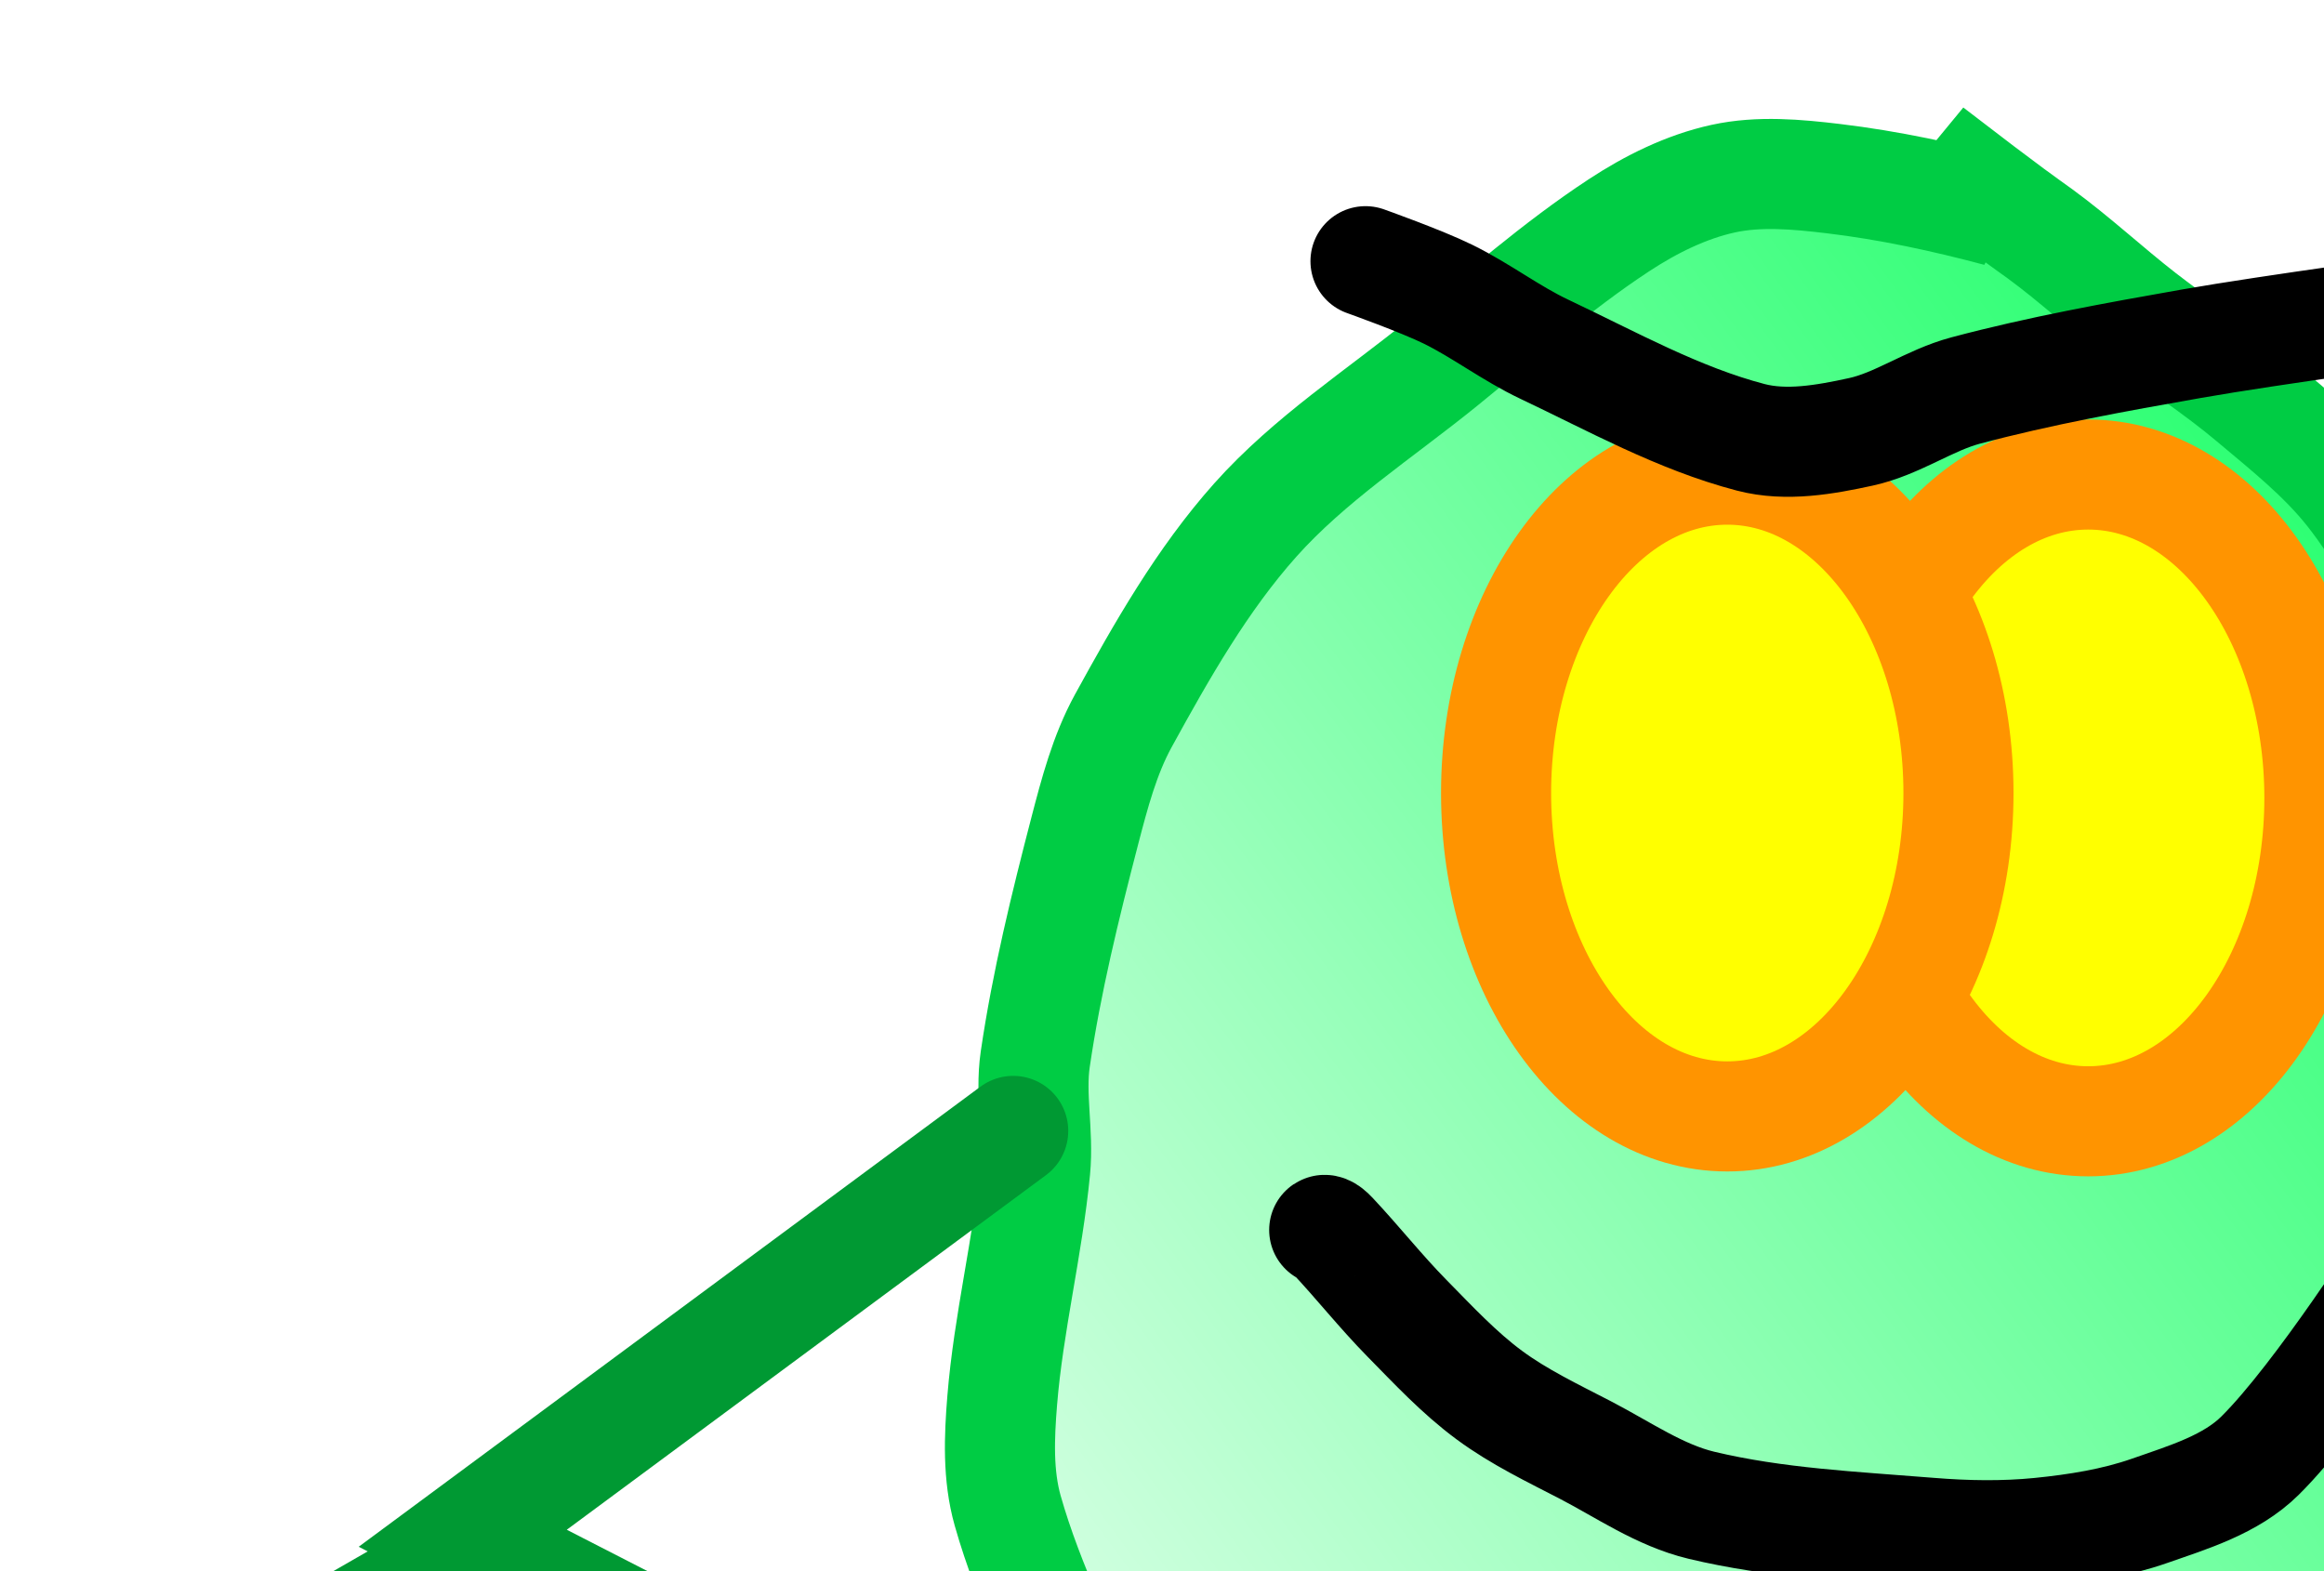
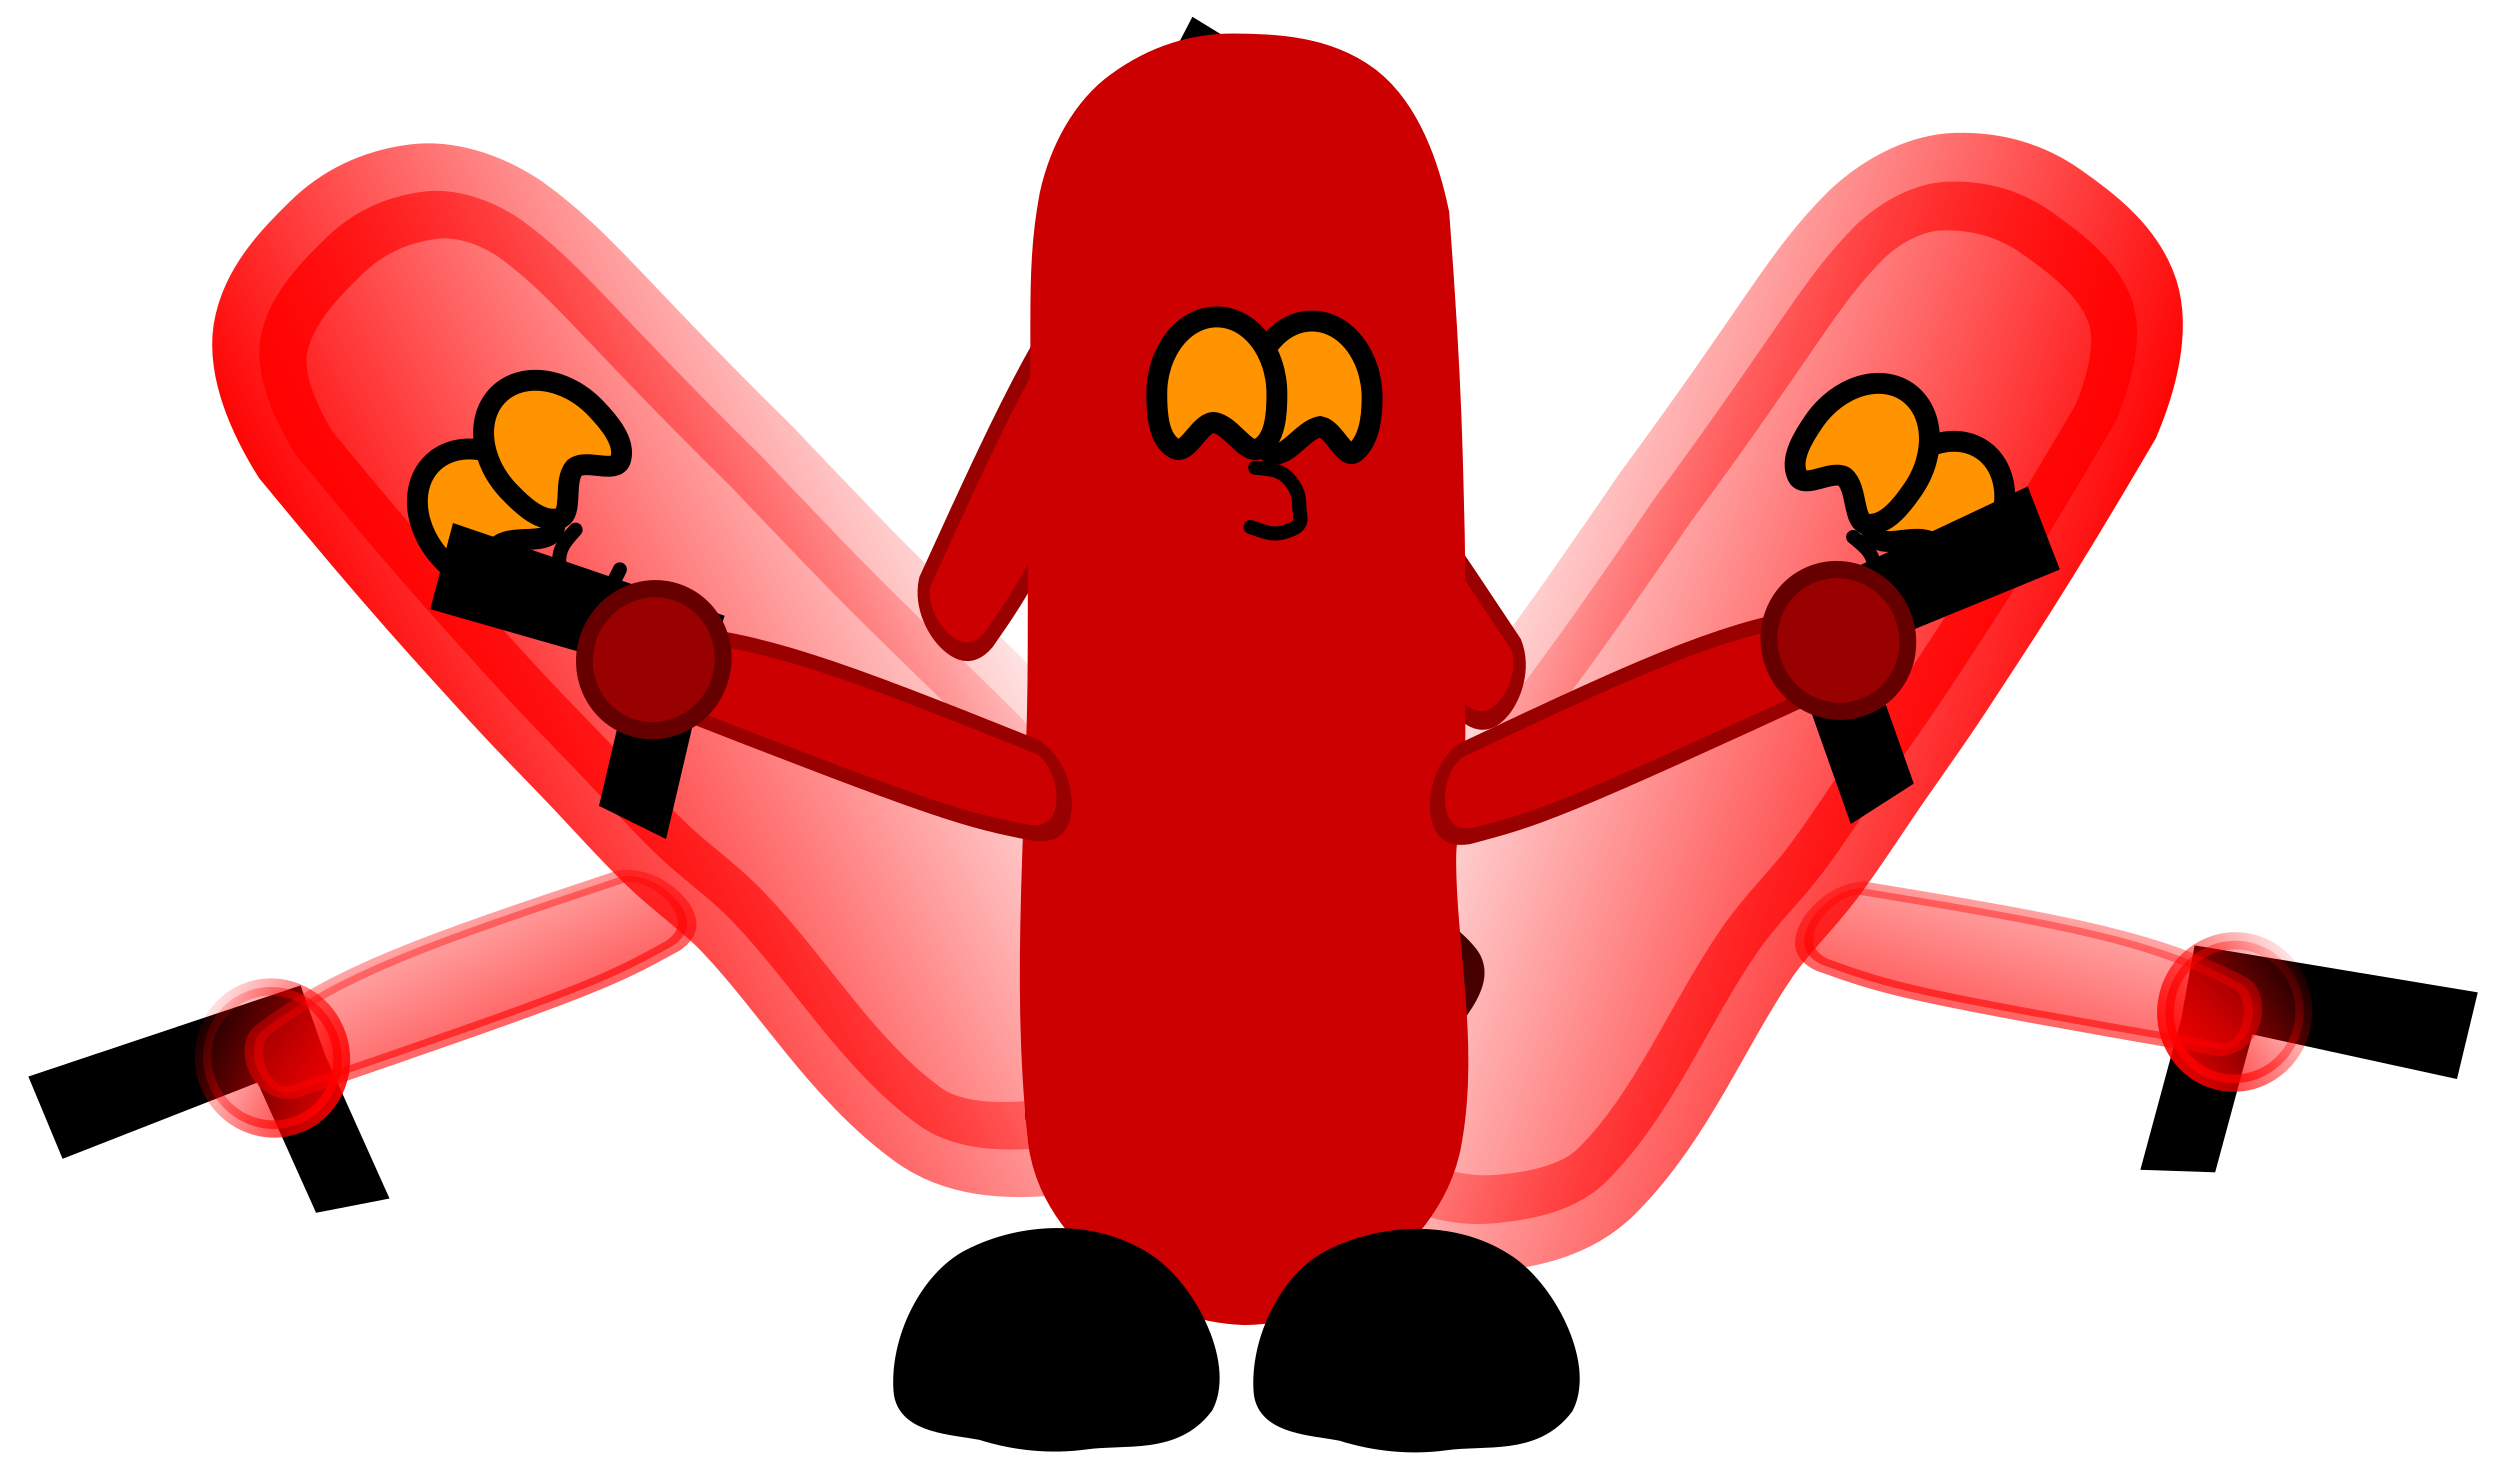
- <svg xmlns="http://www.w3.org/2000/svg" version="1.1" width="37" height="25" viewBox="-1 0 37 25">
+ <svg xmlns="http://www.w3.org/2000/svg" version="1.1" width="151" height="88" viewBox="0 0 151 88">
  <defs>
    <linearGradient id="grad_1" y2="1">
-       <stop offset="0" stop-color="#00FF55" stop-opacity="1" />
-       <stop offset="1" stop-color="#00FF55" stop-opacity="0" />
+       <stop offset="0" stop-color="#FF0000" stop-opacity="1" />
+       <stop offset="1" stop-color="#FF0000" stop-opacity="0" />
+     </linearGradient>
+     <linearGradient id="grad_2" y2="1">
+       <stop offset="0" stop-color="#FF0000" stop-opacity="1" />
+       <stop offset="1" stop-color="#FF0000" stop-opacity="0" />
+     </linearGradient>
+     <linearGradient id="grad_3" y2="1">
+       <stop offset="0" stop-color="#FF0000" stop-opacity="1" />
+       <stop offset="1" stop-color="#FF0000" stop-opacity="0" />
+     </linearGradient>
+     <linearGradient id="grad_4" y2="1">
+       <stop offset="0" stop-color="#FF0000" stop-opacity="1" />
+       <stop offset="1" stop-color="#FF0000" stop-opacity="0" />
+     </linearGradient>
+     <linearGradient id="grad_5" y2="1">
+       <stop offset="0" stop-color="#FF0000" stop-opacity="1" />
+       <stop offset="1" stop-color="#FF0000" stop-opacity="0" />
+     </linearGradient>
+     <linearGradient id="grad_6" y2="1">
+       <stop offset="0" stop-color="#FF0000" stop-opacity="1" />
+       <stop offset="1" stop-color="#FF0000" stop-opacity="0" />
+     </linearGradient>
+     <linearGradient id="grad_7" y2="1">
+       <stop offset="0" stop-color="#FF0000" stop-opacity="1" />
+       <stop offset="1" stop-color="#FF0000" stop-opacity="0" />
+     </linearGradient>
+     <linearGradient id="grad_8" y2="1">
+       <stop offset="0" stop-color="#FF0000" stop-opacity="1" />
+       <stop offset="1" stop-color="#FF0000" stop-opacity="0" />
+     </linearGradient>
+     <linearGradient id="grad_9" y2="1">
+       <stop offset="0" stop-color="#FF0000" stop-opacity="1" />
+       <stop offset="1" stop-color="#FF0000" stop-opacity="0" />
+     </linearGradient>
+     <linearGradient id="grad_10" y2="1">
+       <stop offset="0" stop-color="#FF0000" stop-opacity="1" />
+       <stop offset="1" stop-color="#FF0000" stop-opacity="0" />
+     </linearGradient>
+     <linearGradient id="grad_11" y2="1">
+       <stop offset="0" stop-color="#FF0000" stop-opacity="1" />
+       <stop offset="1" stop-color="#FF0000" stop-opacity="0" />
+     </linearGradient>
+     <linearGradient id="grad_12" y2="1">
+       <stop offset="0" stop-color="#FF0000" stop-opacity="1" />
+       <stop offset="1" stop-color="#FF0000" stop-opacity="0" />
    </linearGradient>
  </defs>
-   <g id="ID0.8511621891520917" transform="matrix(1.553015, 0, 0, 1.553015, -0.75, -0.75)">
-     <path id="ID0.3587041120044887" fill="url(#grad_1)" stroke="#00CC44" stroke-width="2" stroke-linecap="round" d="M 238.750 163 C 237.227 164.173 236.979 164.333 236.750 164.500 C 236.110 164.968 235.526 165.513 234.900 166 C 234.243 166.512 233.537 166.964 232.900 167.500 C 232.269 168.031 231.610 168.552 231.100 169.200 C 230.551 169.898 230.125 170.695 229.750 171.500 C 229.455 172.135 229.319 172.835 229.100 173.500 C 228.869 174.200 228.626 174.898 228.400 175.600 C 228.176 176.297 228.007 177.015 227.750 177.700 C 227.507 178.349 227.127 178.945 226.900 179.600 C 226.675 180.249 226.507 180.922 226.400 181.600 C 226.290 182.292 226.217 183 226.250 183.700 C 226.284 184.425 226.459 185.138 226.600 185.850 C 226.743 186.571 226.995 187.272 227.100 188 C 227.212 188.776 227.223 189.566 227.250 190.350 C 227.273 191.016 227.226 191.684 227.250 192.350 C 227.276 193.067 227.139 193.831 227.400 194.500 C 227.662 195.174 228.269 195.660 228.750 196.200 C 229.220 196.728 229.742 197.209 230.250 197.700 C 230.741 198.175 231.185 198.716 231.750 199.100 C 232.860 199.855 234.031 200.539 235.250 201.100 C 235.925 201.411 236.669 201.568 237.400 201.700 C 238.057 201.819 238.733 201.826 239.400 201.850 C 240.132 201.876 240.870 201.909 241.600 201.850 C 242.323 201.792 243.049 201.687 243.750 201.500 C 244.488 201.303 245.218 201.043 245.900 200.700 C 247.804 199.742 249.982 199.097 251.500 197.600 C 252.521 196.593 252.559 194.929 253.100 193.600 C 253.359 192.964 253.641 192.336 253.900 191.700 C 254.441 190.371 255.109 189.080 255.500 187.700 C 255.682 187.058 255.654 186.365 255.600 185.700 C 255.486 184.292 255.136 182.906 255 181.500 C 254.936 180.837 255.096 180.159 255 179.500 C 254.795 178.101 254.456 176.719 254.100 175.350 C 253.922 174.667 253.739 173.969 253.400 173.350 C 252.700 172.075 251.968 170.785 251 169.700 C 250.016 168.598 248.748 167.780 247.600 166.850 C 246.550 165.998 245.530 165.092 244.400 164.350 C 243.821 163.969 243.177 163.648 242.500 163.500 C 241.849 163.358 241.161 163.421 240.500 163.500 C 239.488 163.621 238.484 163.837 237.500 164.100 Z " transform="matrix(-0.5643072, 0, 0, 0.5643072, 154.35, -89.95)" />
-     <path id="ID0.7443890641443431" fill="none" stroke="#009933" stroke-width="2" stroke-linecap="round" d="M 255.400 180.800 L 265.400 188.200 L 261.500 190.200 L 259 196.600 " transform="matrix(-0.5643072, 0, 0, 0.5643072, 154.35, -89.95)" />
-     <path id="ID0.49578921450302005" fill="none" stroke="#009933" stroke-width="2" stroke-linecap="round" d="M 265.750 196.500 L 262.750 194.600 L 265.400 188.600 L 270.100 191.300 L 271.250 195.200 " transform="matrix(-0.5643072, 0, 0, 0.5643072, 154.35, -89.95)" />
-     <path id="ID0.5159912728704512" fill="none" stroke="#009933" stroke-width="2" stroke-linecap="round" d="M 227.750 178.800 L 219.400 183.500 L 214.100 182.300 L 210.250 187.350 " transform="matrix(-0.5643072, 0, 0, 0.5643072, 154.35, -89.95)" />
-     <path id="ID0.7139761378057301" fill="none" stroke="#009933" stroke-width="2" stroke-linecap="round" d="M 214.100 182.850 L 214 189.100 " transform="matrix(-0.5643072, 0, 0, 0.5643072, 154.35, -89.95)" />
-     <path id="ID0.8083316585980356" fill="none" stroke="#009933" stroke-width="2" stroke-linecap="round" d="M 218.750 183 L 218.400 190.700 " transform="matrix(-0.5643072, 0, 0, 0.5643072, 154.35, -89.95)" />
-     <path id="ID0.2335642226971686" fill="#FFFF00" stroke="#FF9400" stroke-width="2" d="M 237.200 169.850 C 238.359 169.850 239.409 170.508 240.169 171.572 C 240.929 172.635 241.400 174.104 241.400 175.725 C 241.400 177.346 240.929 178.815 240.169 179.878 C 239.409 180.942 238.359 181.600 237.200 181.600 C 236.041 181.600 234.991 180.942 234.231 179.878 C 233.471 178.815 233 177.346 233 175.725 C 233 174.104 233.471 172.635 234.231 171.572 C 234.991 170.508 236.041 169.850 237.200 169.850 Z " transform="matrix(-0.5643072, 0, 0, 0.5643072, 155.1, -90.5)" />
-     <path id="ID0.2335642226971686" fill="#FFFF00" stroke="#FF9400" stroke-width="2" d="M 237.200 169.850 C 238.359 169.850 239.409 170.508 240.169 171.572 C 240.929 172.635 241.400 174.104 241.400 175.725 C 241.400 177.346 240.929 178.815 240.169 179.878 C 239.409 180.942 238.359 181.600 237.200 181.600 C 236.041 181.600 234.991 180.942 234.231 179.878 C 233.471 178.815 233 177.346 233 175.725 C 233 174.104 233.471 172.635 234.231 171.572 C 234.991 170.508 236.041 169.850 237.200 169.850 Z " transform="matrix(-0.5643072, 0, 0, 0.5643072, 151.4, -90.55)" />
-     <path id="ID0.6735104932449758" fill="none" stroke="#000000" stroke-width="2" stroke-linecap="round" d="M 230 183 C 230 183 231.659 185.620 232.750 186.700 C 233.279 187.224 234.047 187.454 234.750 187.700 C 235.391 187.924 236.074 188.032 236.750 188.100 C 237.413 188.166 238.086 188.154 238.750 188.100 C 240.137 187.987 241.546 187.925 242.900 187.600 C 243.653 187.419 244.313 186.957 245 186.600 C 245.596 186.291 246.210 185.999 246.750 185.600 C 247.300 185.194 247.771 184.687 248.250 184.200 C 248.721 183.721 249.140 183.190 249.600 182.700 C 249.715 182.577 249.750 182.600 249.750 182.600 " transform="matrix(-0.5643072, 0, 0, 0.5643072, 154.35, -89.95)" />
-     <path id="ID0.32582709565758705" fill="none" stroke="#000000" stroke-width="2" stroke-linecap="round" d="M 229.600 165.850 C 229.600 165.850 232.541 166.243 234 166.500 C 235.373 166.742 236.753 166.991 238.100 167.350 C 238.757 167.525 239.335 167.955 240 168.100 C 240.652 168.242 241.355 168.368 242 168.200 C 243.314 167.857 244.523 167.180 245.750 166.600 C 246.357 166.313 246.898 165.896 247.500 165.600 C 247.983 165.362 249 165 249 165 " transform="matrix(-0.5643072, 0, 0, 0.5643072, 154.35, -89.95)" />
+   <path id="ID0.8865274041891098" fill="#000000" stroke="#000000" stroke-width="2" stroke-linecap="round" d="M 206.500 158.750 L 204.500 163.500 L 201 175 L 195.750 173 L 199.250 161.500 L 177.900 156.800 L 179.650 151.700 L 206.500 158.750 Z " transform="matrix(0.4518819, -0.344916, 0.4486704, 0.587813, -146.7, 38.3)" />
+   <path id="ID0.8865274041891098" fill="#000000" stroke="#000000" stroke-width="2" stroke-linecap="round" d="M 206.500 158.750 L 204.500 163.500 L 201 175 L 195.750 173 L 199.250 161.500 L 177.900 156.800 L 179.650 151.700 L 206.500 158.750 Z " transform="matrix(-0.4111131, 0.3926198, 0.5107241, 0.5347803, 68.75, -149.75)" />
+   <path id="ID0.08809070056304336" fill="url(#grad_1)" stroke="url(#grad_2)" stroke-width="2" stroke-linecap="round" d="M 246 185.300 C 245.980 186.048 246.001 186.757 246 187.550 C 245.996 188.249 245.967 188.955 246 189.650 C 246.032 190.318 246.202 190.981 246.200 191.650 C 246.195 193.388 245.679 195.206 246.050 196.950 C 246.209 197.783 246.958 198.439 247.700 198.950 C 248.390 199.425 249.264 199.689 250.100 199.700 C 250.987 199.672 251.919 199.407 252.650 198.900 C 253.338 198.420 254.043 197.780 254.150 197 C 254.561 193.880 254.151 190.691 254.150 187.600 C 254.150 186.827 254.142 186.200 254.150 185.500 C 253.991 181.252 254.228 180.358 253.900 178.850 C 253.715 178.142 253.282 177.502 252.700 177.150 C 251.952 176.691 251.161 176.494 250.350 176.500 C 249.410 176.507 248.387 176.551 247.600 177.050 C 246.923 177.494 246.549 178.360 246.350 179.150 C 246.053 182.515 246.050 183.695 246 185.300 Z " transform="matrix(1.880812, -1.796206, 2.137979, 2.238683, -828.5, 68.9)" />
+   <g id="ID0.1477178898639977">
+     <path id="ID0.5619839346036315" fill="url(#grad_3)" stroke="url(#grad_4)" stroke-width="2" stroke-linecap="round" d="M 282.550 231 C 306.841 200.371 308.320 199.171 315.500 193 C 318.114 191.163 320.546 191.730 322.500 193 C 324.499 194.299 326.520 196.941 325.500 199.500 C 309.865 219.642 303.238 227.753 292 235 C 288.841 236.950 281.120 234.340 282.550 231 Z " transform="matrix(0.05461306, -0.3654712, -0.558991, -0.08353104, 131.3, 188.55)" />
+     <path id="ID0.6155663500539958" fill="url(#grad_5)" stroke="url(#grad_6)" stroke-width="2" d="M 241.250 209 C 243.526 209 245.589 209.924 247.082 211.418 C 248.576 212.911 249.500 214.974 249.500 217.250 C 249.500 219.526 248.576 221.589 247.082 223.082 C 245.589 224.576 243.526 225.500 241.250 225.500 C 238.974 225.500 236.911 224.576 235.418 223.082 C 233.924 221.589 233 219.526 233 217.250 C 233 214.974 233.924 212.911 235.418 211.418 C 236.911 209.924 238.974 209 241.250 209 Z " transform="matrix(-0.1756363, -0.4911819, -0.4762976, 0.170314, 162.3, 145.4)" />
+   </g>
+   <g id="ID0.1477178898639977">
+     <path id="ID0.5619839346036315" fill="#CC0000" stroke="#990000" stroke-width="2" stroke-linecap="round" d="M 282.550 231 C 306.841 200.371 308.320 199.171 315.500 193 C 318.114 191.163 320.546 191.730 322.500 193 C 324.499 194.299 326.520 196.941 325.500 199.500 C 309.865 219.642 303.238 227.753 292 235 C 288.841 236.950 281.120 234.340 282.550 231 Z " transform="matrix(-0.3691918, 0.01578689, -0.02414615, -0.5646816, 180.85, 142.65)" />
+     <path id="ID0.6155663500539958" fill="#990000" stroke="#660000" stroke-width="2" d="M 241.250 209 C 243.526 209 245.589 209.924 247.082 211.418 C 248.576 212.911 249.500 214.974 249.500 217.250 C 249.500 219.526 248.576 221.589 247.082 223.082 C 245.589 224.576 243.526 225.500 241.250 225.500 C 238.974 225.500 236.911 224.576 235.418 223.082 C 233.924 221.589 233 219.526 233 217.250 C 233 214.974 233.924 212.911 235.418 211.418 C 236.911 209.924 238.974 209 241.250 209 Z " transform="matrix(-0.4699331, -0.2264302, 0.2195687, -0.4556928, 134.65, 168.9)" />
+   </g>
+   <path id="ID0.5486297779716551" fill="#000000" stroke="#000000" stroke-width="6" stroke-linecap="round" d="M 319.350 238.550 C 307.238 245.500 295.597 266.776 302 278 C 311.189 288.839 325.526 285.577 337.700 286.950 C 347.701 288.070 358.478 286.995 368.500 283.850 C 376.746 282.212 390.961 281.771 391.550 272.850 C 392.439 259.122 383.380 242.675 371 237 C 355.369 229.848 334.427 229.344 319.350 238.550 Z " transform="matrix(0.148756, -0.1372757, 0.1482711, 0.1606709, -10.05, 67.55)" />
+   <path id="ID0.5486297779716551" fill="#000000" stroke="#000000" stroke-width="6" stroke-linecap="round" d="M 319.350 238.550 C 307.238 245.500 295.597 266.776 302 278 C 311.189 288.839 325.526 285.577 337.700 286.950 C 347.701 288.070 358.478 286.995 368.500 283.850 C 376.746 282.212 390.961 281.771 391.550 272.850 C 392.439 259.122 383.380 242.675 371 237 C 355.369 229.848 334.427 229.344 319.350 238.550 Z " transform="matrix(0.148756, -0.1372757, 0.1482711, 0.1606709, -16.8, 76.1)" />
+   <path id="ID0.643749819137156" fill="#FF9400" stroke="#000000" stroke-width="2" d="M 234.750 143.750 C 236.336 143.750 237.774 144.576 238.815 145.911 C 239.856 147.247 240.500 149.090 240.500 151.125 C 240.500 153.160 240.371 155.475 238.815 156.339 C 237.288 157.185 235.704 154.147 233.950 153.850 C 232.595 154.147 231.604 157.028 230.685 156.339 C 229.331 155.301 229 153.160 229 151.125 C 229 149.090 229.644 147.247 230.685 145.911 C 231.726 144.576 233.164 143.750 234.750 143.750 Z " transform="matrix(0.4562562, -0.4357322, 0.4357322, 0.4562562, -143.6, 64.65)" />
+   <path id="ID0.643749819137156" fill="#FF9400" stroke="#000000" stroke-width="2" d="M 234.750 143.750 C 236.336 143.750 237.774 144.576 238.815 145.911 C 239.856 147.247 240.500 149.090 240.500 151.125 C 240.500 153.160 240.321 155.477 238.815 156.339 C 237.560 157.060 236.520 153.987 235.100 153.850 C 233.386 153.987 231.974 157.049 230.685 156.339 C 229.156 155.462 229 153.160 229 151.125 C 229 149.090 229.644 147.247 230.685 145.911 C 231.726 144.576 233.164 143.750 234.750 143.750 Z " transform="matrix(0.4562562, -0.4357322, 0.4357322, 0.4562562, -139.6, 60.5)" />
+   <path id="ID0.8540973095223308" fill="none" stroke="#000000" stroke-width="2" stroke-linecap="round" d="M 255.250 160.850 C 255.250 160.850 253.312 160.956 252.400 161.250 C 251.731 161.466 251.089 161.846 250.600 162.350 C 250.012 162.957 249.545 163.708 249.250 164.500 C 248.999 165.176 249.042 165.930 249 166.650 C 248.959 167.348 248.664 168.136 249 168.750 C 249.330 169.354 250.102 169.617 250.750 169.850 C 251.430 170.094 252.182 170.234 252.900 170.150 C 253.936 170.029 255.900 169.250 255.900 169.250 " transform="matrix(0.3082065, -0.2943423, 0.2943423, 0.3082065, -91.25, 57.55)" />
+   <path id="ID0.8865274041891098" fill="#000000" stroke="#000000" stroke-width="2" stroke-linecap="round" d="M 206.500 158.750 L 204.500 163.500 L 201 175 L 195.750 173 L 199.250 161.500 L 177.900 156.800 L 179.650 151.700 L 206.500 158.750 Z " transform="matrix(-0.5006185, -0.2693426, -0.3503638, 0.65121, 292, 10.15)" />
+   <path id="ID0.8865274041891098" fill="#000000" stroke="#000000" stroke-width="2" stroke-linecap="round" d="M 206.500 158.750 L 204.500 163.500 L 201 175 L 195.750 173 L 199.250 161.500 L 177.900 156.800 L 179.650 151.700 L 206.500 158.750 Z " transform="matrix(0.4678822, 0.3228785, -0.4200038, 0.6086262, 49.55, -141.55)" />
+   <path id="ID0.08809070056304336" fill="url(#grad_7)" stroke="url(#grad_8)" stroke-width="2" stroke-linecap="round" d="M 246 185.300 C 245.980 186.048 246.001 186.757 246 187.550 C 245.996 188.249 245.967 188.955 246 189.650 C 246.032 190.318 246.202 190.981 246.200 191.650 C 246.195 193.388 245.679 195.206 246.050 196.950 C 246.209 197.783 246.958 198.439 247.700 198.950 C 248.390 199.425 249.264 199.689 250.100 199.700 C 250.987 199.672 251.919 199.407 252.650 198.900 C 253.338 198.420 254.043 197.780 254.150 197 C 254.561 193.880 254.151 190.691 254.150 187.600 C 254.150 186.827 254.142 186.200 254.150 185.500 C 253.991 181.252 254.228 180.358 253.900 178.850 C 253.715 178.142 253.282 177.502 252.700 177.150 C 251.952 176.691 251.161 176.494 250.350 176.500 C 249.410 176.507 248.387 176.551 247.600 177.050 C 246.923 177.494 246.549 178.360 246.350 179.150 C 246.053 182.515 246.050 183.695 246 185.300 Z " transform="matrix(-2.140526, -1.477145, -1.758208, 2.547814, 970.1, -67.1)" />
+   <g id="ID0.1477178898639977">
+     <path id="ID0.5619839346036315" fill="url(#grad_9)" stroke="url(#grad_10)" stroke-width="2" stroke-linecap="round" d="M 282.550 231 C 306.841 200.371 308.320 199.171 315.500 193 C 318.114 191.163 320.546 191.730 322.500 193 C 324.499 194.299 326.520 196.941 325.500 199.500 C 309.865 219.642 303.238 227.753 292 235 C 288.841 236.950 281.120 234.340 282.550 231 Z " transform="matrix(-0.1115615, -0.3522866, 0.538825, -0.170634, 41.25, 202.35)" />
+     <path id="ID0.6155663500539958" fill="url(#grad_11)" stroke="url(#grad_12)" stroke-width="2" d="M 241.250 209 C 243.526 209 245.589 209.924 247.082 211.418 C 248.576 212.911 249.500 214.974 249.500 217.250 C 249.500 219.526 248.576 221.589 247.082 223.082 C 245.589 224.576 243.526 225.500 241.250 225.500 C 238.974 225.500 236.911 224.576 235.418 223.082 C 233.924 221.589 233 219.526 233 217.250 C 233 214.974 233.924 212.911 235.418 211.418 C 236.911 209.924 238.974 209 241.250 209 Z " transform="matrix(0.09598359, -0.5127328, 0.4971955, 0.09307499, 3.8, 164.6)" />
+   </g>
+   <g id="ID0.1477178898639977">
+     <path id="ID0.5619839346036315" fill="#CC0000" stroke="#990000" stroke-width="2" stroke-linecap="round" d="M 282.550 231 C 306.841 200.371 308.320 199.171 315.500 193 C 318.114 191.163 320.546 191.730 322.500 193 C 324.499 194.299 326.520 196.941 325.500 199.500 C 309.865 219.642 303.238 227.753 292 235 C 288.841 236.950 281.120 234.340 282.550 231 Z " transform="matrix(0.3670621, -0.04262902, -0.06520142, -0.5614243, -14.9, 164.8)" />
+     <path id="ID0.6155663500539958" fill="#990000" stroke="#660000" stroke-width="2" d="M 241.250 209 C 243.526 209 245.589 209.924 247.082 211.418 C 248.576 212.911 249.500 214.974 249.500 217.250 C 249.500 219.526 248.576 221.589 247.082 223.082 C 245.589 224.576 243.526 225.500 241.250 225.500 C 238.974 225.500 236.911 224.576 235.418 223.082 C 233.924 221.589 233 219.526 233 217.250 C 233 214.974 233.924 212.911 235.418 211.418 C 236.911 209.924 238.974 209 241.250 209 Z " transform="matrix(0.4283474, -0.2977016, -0.2886804, -0.4153672, 34.8, 183.5)" />
+   </g>
+   <path id="ID0.5486297779716551" fill="#000000" stroke="#000000" stroke-width="6" stroke-linecap="round" d="M 319.350 238.550 C 307.238 245.500 295.597 266.776 302 278 C 311.189 288.839 325.526 285.577 337.700 286.950 C 347.701 288.070 358.478 286.995 368.500 283.850 C 376.746 282.212 390.961 281.771 391.550 272.850 C 392.439 259.122 383.380 242.675 371 237 C 355.369 229.848 334.427 229.344 319.350 238.550 Z " transform="matrix(-0.168542, -0.1121006, -0.1210795, 0.1820417, 161.8, 60.55)" />
+   <path id="ID0.5486297779716551" fill="#000000" stroke="#000000" stroke-width="6" stroke-linecap="round" d="M 319.350 238.550 C 307.238 245.500 295.597 266.776 302 278 C 311.189 288.839 325.526 285.577 337.700 286.950 C 347.701 288.070 358.478 286.995 368.500 283.850 C 376.746 282.212 390.961 281.771 391.550 272.850 C 392.439 259.122 383.380 242.675 371 237 C 355.369 229.848 334.427 229.344 319.350 238.550 Z " transform="matrix(-0.168542, -0.1121006, -0.1210795, 0.1820417, 163.6, 49.8)" />
+   <path id="ID0.643749819137156" fill="#FF9400" stroke="#000000" stroke-width="2" d="M 234.750 143.750 C 236.336 143.750 237.774 144.576 238.815 145.911 C 239.856 147.247 240.500 149.090 240.500 151.125 C 240.500 153.160 240.371 155.475 238.815 156.339 C 237.288 157.185 235.704 154.147 233.950 153.850 C 232.595 154.147 231.604 157.028 230.685 156.339 C 229.331 155.301 229 153.160 229 151.125 C 229 149.090 229.644 147.247 230.685 145.911 C 231.726 144.576 233.164 143.750 234.750 143.750 Z " transform="matrix(-0.519259, -0.3583328, -0.3583328, 0.519259, 293.15, 36.65)" />
+   <path id="ID0.643749819137156" fill="#FF9400" stroke="#000000" stroke-width="2" d="M 234.750 143.750 C 236.336 143.750 237.774 144.576 238.815 145.911 C 239.856 147.247 240.500 149.090 240.500 151.125 C 240.500 153.160 240.321 155.477 238.815 156.339 C 237.560 157.060 236.520 153.987 235.100 153.850 C 233.386 153.987 231.974 157.049 230.685 156.339 C 229.156 155.462 229 153.160 229 151.125 C 229 149.090 229.644 147.247 230.685 145.911 C 231.726 144.576 233.164 143.750 234.750 143.750 Z " transform="matrix(-0.519259, -0.3583328, -0.3583328, 0.519259, 288.6, 33.15)" />
+   <path id="ID0.8540973095223308" fill="none" stroke="#000000" stroke-width="2" stroke-linecap="round" d="M 255.250 160.850 C 255.250 160.850 253.312 160.956 252.400 161.250 C 251.731 161.466 251.089 161.846 250.600 162.350 C 250.012 162.957 249.545 163.708 249.250 164.500 C 248.999 165.176 249.042 165.930 249 166.650 C 248.959 167.348 248.664 168.136 249 168.750 C 249.330 169.354 250.102 169.617 250.750 169.850 C 251.430 170.094 252.182 170.234 252.900 170.150 C 253.936 170.029 255.900 169.250 255.900 169.250 " transform="matrix(-0.3507656, -0.2420581, -0.2420581, 0.3507656, 240.4, 37.8)" />
+   <g id="ID0.7868484011851251">
+     <path id="ID0.8865274041891098" fill="#000000" stroke="#000000" stroke-width="2" stroke-linecap="round" d="M 206.500 158.750 L 204.500 163.500 L 201 175 L 195.750 173 L 199.250 161.500 L 177.900 156.800 L 179.650 151.700 L 206.500 158.750 Z " transform="matrix(-0.565012, 0.0626559, 0.08150347, 0.7349737, 211.35, -92.45)" />
+     <path id="ID0.8865274041891098" fill="#000000" stroke="#000000" stroke-width="2" stroke-linecap="round" d="M 206.500 158.750 L 204.500 163.500 L 201 175 L 195.750 173 L 199.250 161.500 L 177.900 156.800 L 179.650 151.700 L 206.500 158.750 Z " transform="matrix(0.5684754, 0, 0, 0.7394789, -74.4, -79.7)" />
+     <path id="ID0.08809070056304336" fill="#CC0000" stroke="#CC0000" stroke-width="2" stroke-linecap="round" d="M 246 185.300 C 245.980 186.048 246.001 186.757 246 187.550 C 245.996 188.249 245.967 188.955 246 189.650 C 246.032 190.318 246.202 190.981 246.200 191.650 C 246.195 193.388 245.679 195.206 246.050 196.950 C 246.209 197.783 246.958 198.439 247.700 198.950 C 248.390 199.425 249.264 199.689 250.100 199.700 C 250.987 199.672 251.919 199.407 252.650 198.900 C 253.338 198.420 254.043 197.780 254.150 197 C 254.561 193.880 254.151 190.691 254.150 187.600 C 254.150 186.827 254.142 186.200 254.150 185.500 C 253.991 181.252 254.228 180.358 253.900 178.850 C 253.715 178.142 253.282 177.502 252.700 177.150 C 251.952 176.691 251.161 176.494 250.350 176.500 C 249.410 176.507 248.387 176.551 247.600 177.050 C 246.923 177.494 246.549 178.360 246.350 179.150 C 246.053 182.515 246.050 183.695 246 185.300 Z " transform="matrix(-2.600732, 0, 0, 3.095586, 725.65, -541.25)" />
+     <g id="ID0.1477178898639977">
+       <path id="ID0.5619839346036315" fill="#CC0000" stroke="#990000" stroke-width="2" stroke-linecap="round" d="M 282.550 231 C 306.841 200.371 308.320 199.171 315.500 193 C 318.114 191.163 320.546 191.730 322.500 193 C 324.499 194.299 326.520 196.941 325.500 199.500 C 309.865 219.642 303.238 227.753 292 235 C 288.841 236.950 281.120 234.340 282.550 231 Z " transform="matrix(-0.2919095, -0.2265847, 0.346563, -0.4464778, 114.1, 208.15)" />
+       <path id="ID0.6155663500539958" fill="#990000" stroke="#660000" stroke-width="2" d="M 241.250 209 C 243.526 209 245.589 209.924 247.082 211.418 C 248.576 212.911 249.500 214.974 249.500 217.250 C 249.500 219.526 248.576 221.589 247.082 223.082 C 245.589 224.576 243.526 225.500 241.250 225.500 C 238.974 225.500 236.911 224.576 235.418 223.082 C 233.924 221.589 233 219.526 233 217.250 C 233 214.974 233.924 212.911 235.418 211.418 C 236.911 209.924 238.974 209 241.250 209 Z " transform="matrix(-0.2122192, -0.4765195, 0.4620795, -0.2057883, 61.85, 198.35)" />
+     </g>
+     <g id="ID0.1477178898639977">
+       <path id="ID0.5619839346036315" fill="#CC0000" stroke="#990000" stroke-width="2" stroke-linecap="round" d="M 282.550 231 C 306.841 200.371 308.320 199.171 315.500 193 C 318.114 191.163 320.546 191.730 322.500 193 C 324.499 194.299 326.520 196.941 325.500 199.500 C 309.865 219.642 303.238 227.753 292 235 C 288.841 236.950 281.120 234.340 282.550 231 Z " transform="matrix(0.2778974, -0.2435669, -0.3725375, -0.4250461, 46.55, 209.2)" />
+       <path id="ID0.6155663500539958" fill="#990000" stroke="#660000" stroke-width="2" d="M 241.250 209 C 243.526 209 245.589 209.924 247.082 211.418 C 248.576 212.911 249.500 214.974 249.500 217.250 C 249.500 219.526 248.576 221.589 247.082 223.082 C 245.589 224.576 243.526 225.500 241.250 225.500 C 238.974 225.500 236.911 224.576 235.418 223.082 C 233.924 221.589 233 219.526 233 217.250 C 233 214.974 233.924 212.911 235.418 211.418 C 236.911 209.924 238.974 209 241.250 209 Z " transform="matrix(0.1834639, -0.4883122, -0.4735149, -0.1779044, 98.1, 196.3)" />
+     </g>
+     <path id="ID0.5486297779716551" fill="#000000" stroke="#000000" stroke-width="6" stroke-linecap="round" d="M 319.350 238.550 C 307.238 245.500 295.597 266.776 302 278 C 311.189 288.839 325.526 285.577 337.700 286.950 C 347.701 288.070 358.478 286.995 368.500 283.850 C 376.746 282.212 390.961 281.771 391.550 272.850 C 392.439 259.122 383.380 242.675 371 237 C 355.369 229.848 334.427 229.344 319.350 238.550 Z " transform="matrix(-0.2023882, 0.003463152, 0.003740547, 0.2185989, 132.8, 23)" />
+     <path id="ID0.5486297779716551" fill="#000000" stroke="#000000" stroke-width="6" stroke-linecap="round" d="M 319.350 238.550 C 307.238 245.500 295.597 266.776 302 278 C 311.189 288.839 325.526 285.577 337.700 286.950 C 347.701 288.070 358.478 286.995 368.500 283.850 C 376.746 282.212 390.961 281.771 391.550 272.850 C 392.439 259.122 383.380 242.675 371 237 C 355.369 229.848 334.427 229.344 319.350 238.550 Z " transform="matrix(-0.2023882, 0.003463152, 0.003740547, 0.2185989, 154.55, 23.05)" />
+     <path id="ID0.643749819137156" fill="#FF9400" stroke="#000000" stroke-width="2" d="M 234.750 143.750 C 236.336 143.750 237.774 144.576 238.815 145.911 C 239.856 147.247 240.500 149.090 240.500 151.125 C 240.500 153.160 240.371 155.475 238.815 156.339 C 237.288 157.185 235.704 154.147 233.950 153.850 C 232.595 154.147 231.604 157.028 230.685 156.339 C 229.331 155.301 229 153.160 229 151.125 C 229 149.090 229.644 147.247 230.685 145.911 C 231.726 144.576 233.164 143.750 234.750 143.750 Z " transform="matrix(-0.630898, 0, 0, 0.630898, 227.35, -71.3)" />
+     <path id="ID0.643749819137156" fill="#FF9400" stroke="#000000" stroke-width="2" d="M 234.750 143.750 C 236.336 143.750 237.774 144.576 238.815 145.911 C 239.856 147.247 240.500 149.090 240.500 151.125 C 240.500 153.160 240.321 155.477 238.815 156.339 C 237.560 157.060 236.520 153.987 235.100 153.850 C 233.386 153.987 231.974 157.049 230.685 156.339 C 229.156 155.462 229 153.160 229 151.125 C 229 149.090 229.644 147.247 230.685 145.911 C 231.726 144.576 233.164 143.750 234.750 143.750 Z " transform="matrix(-0.630898, 0, 0, 0.630898, 221.6, -71.55)" />
+     <path id="ID0.8540973095223308" fill="none" stroke="#000000" stroke-width="2" stroke-linecap="round" d="M 255.250 160.850 C 255.250 160.850 253.312 160.956 252.400 161.250 C 251.731 161.466 251.089 161.846 250.600 162.350 C 250.012 162.957 249.545 163.708 249.250 164.500 C 248.999 165.176 249.042 165.930 249 166.650 C 248.959 167.348 248.664 168.136 249 168.750 C 249.330 169.354 250.102 169.617 250.750 169.850 C 251.430 170.094 252.182 170.234 252.900 170.150 C 253.936 170.029 255.900 169.250 255.900 169.250 " transform="matrix(-0.4261792, 0, 0, 0.4261792, 184.6, -40.3)" />
  </g>
</svg>
